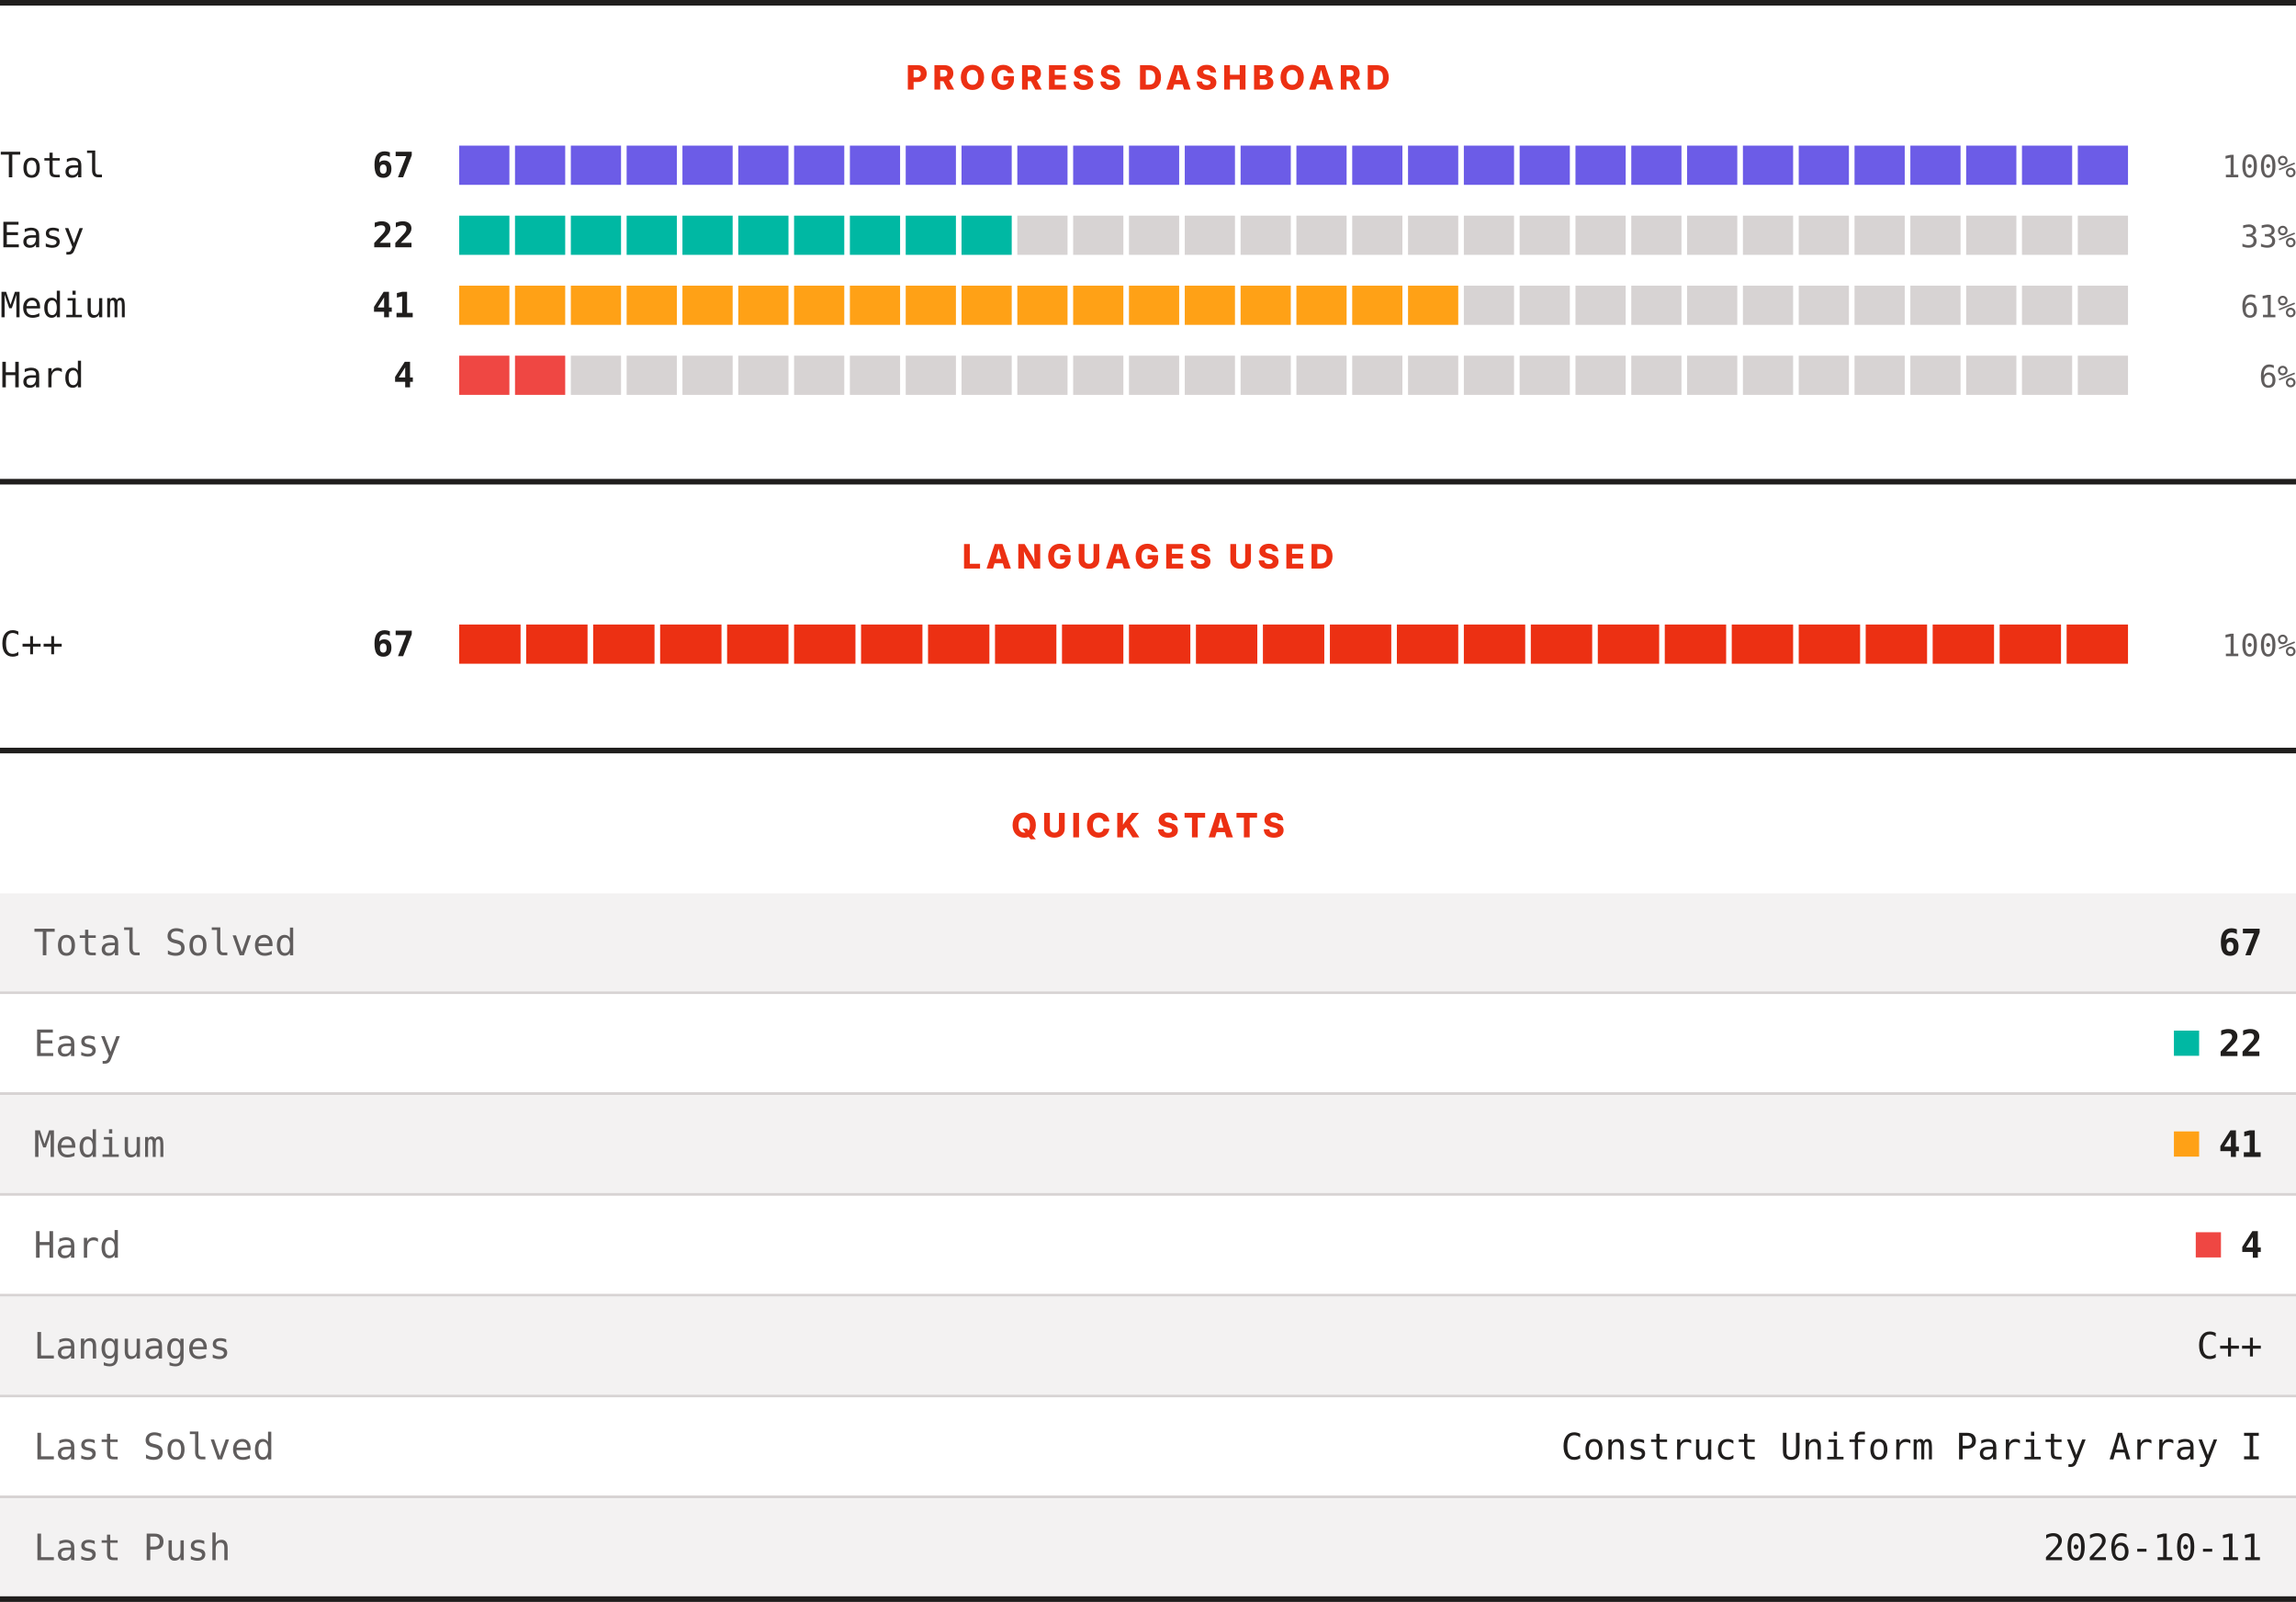
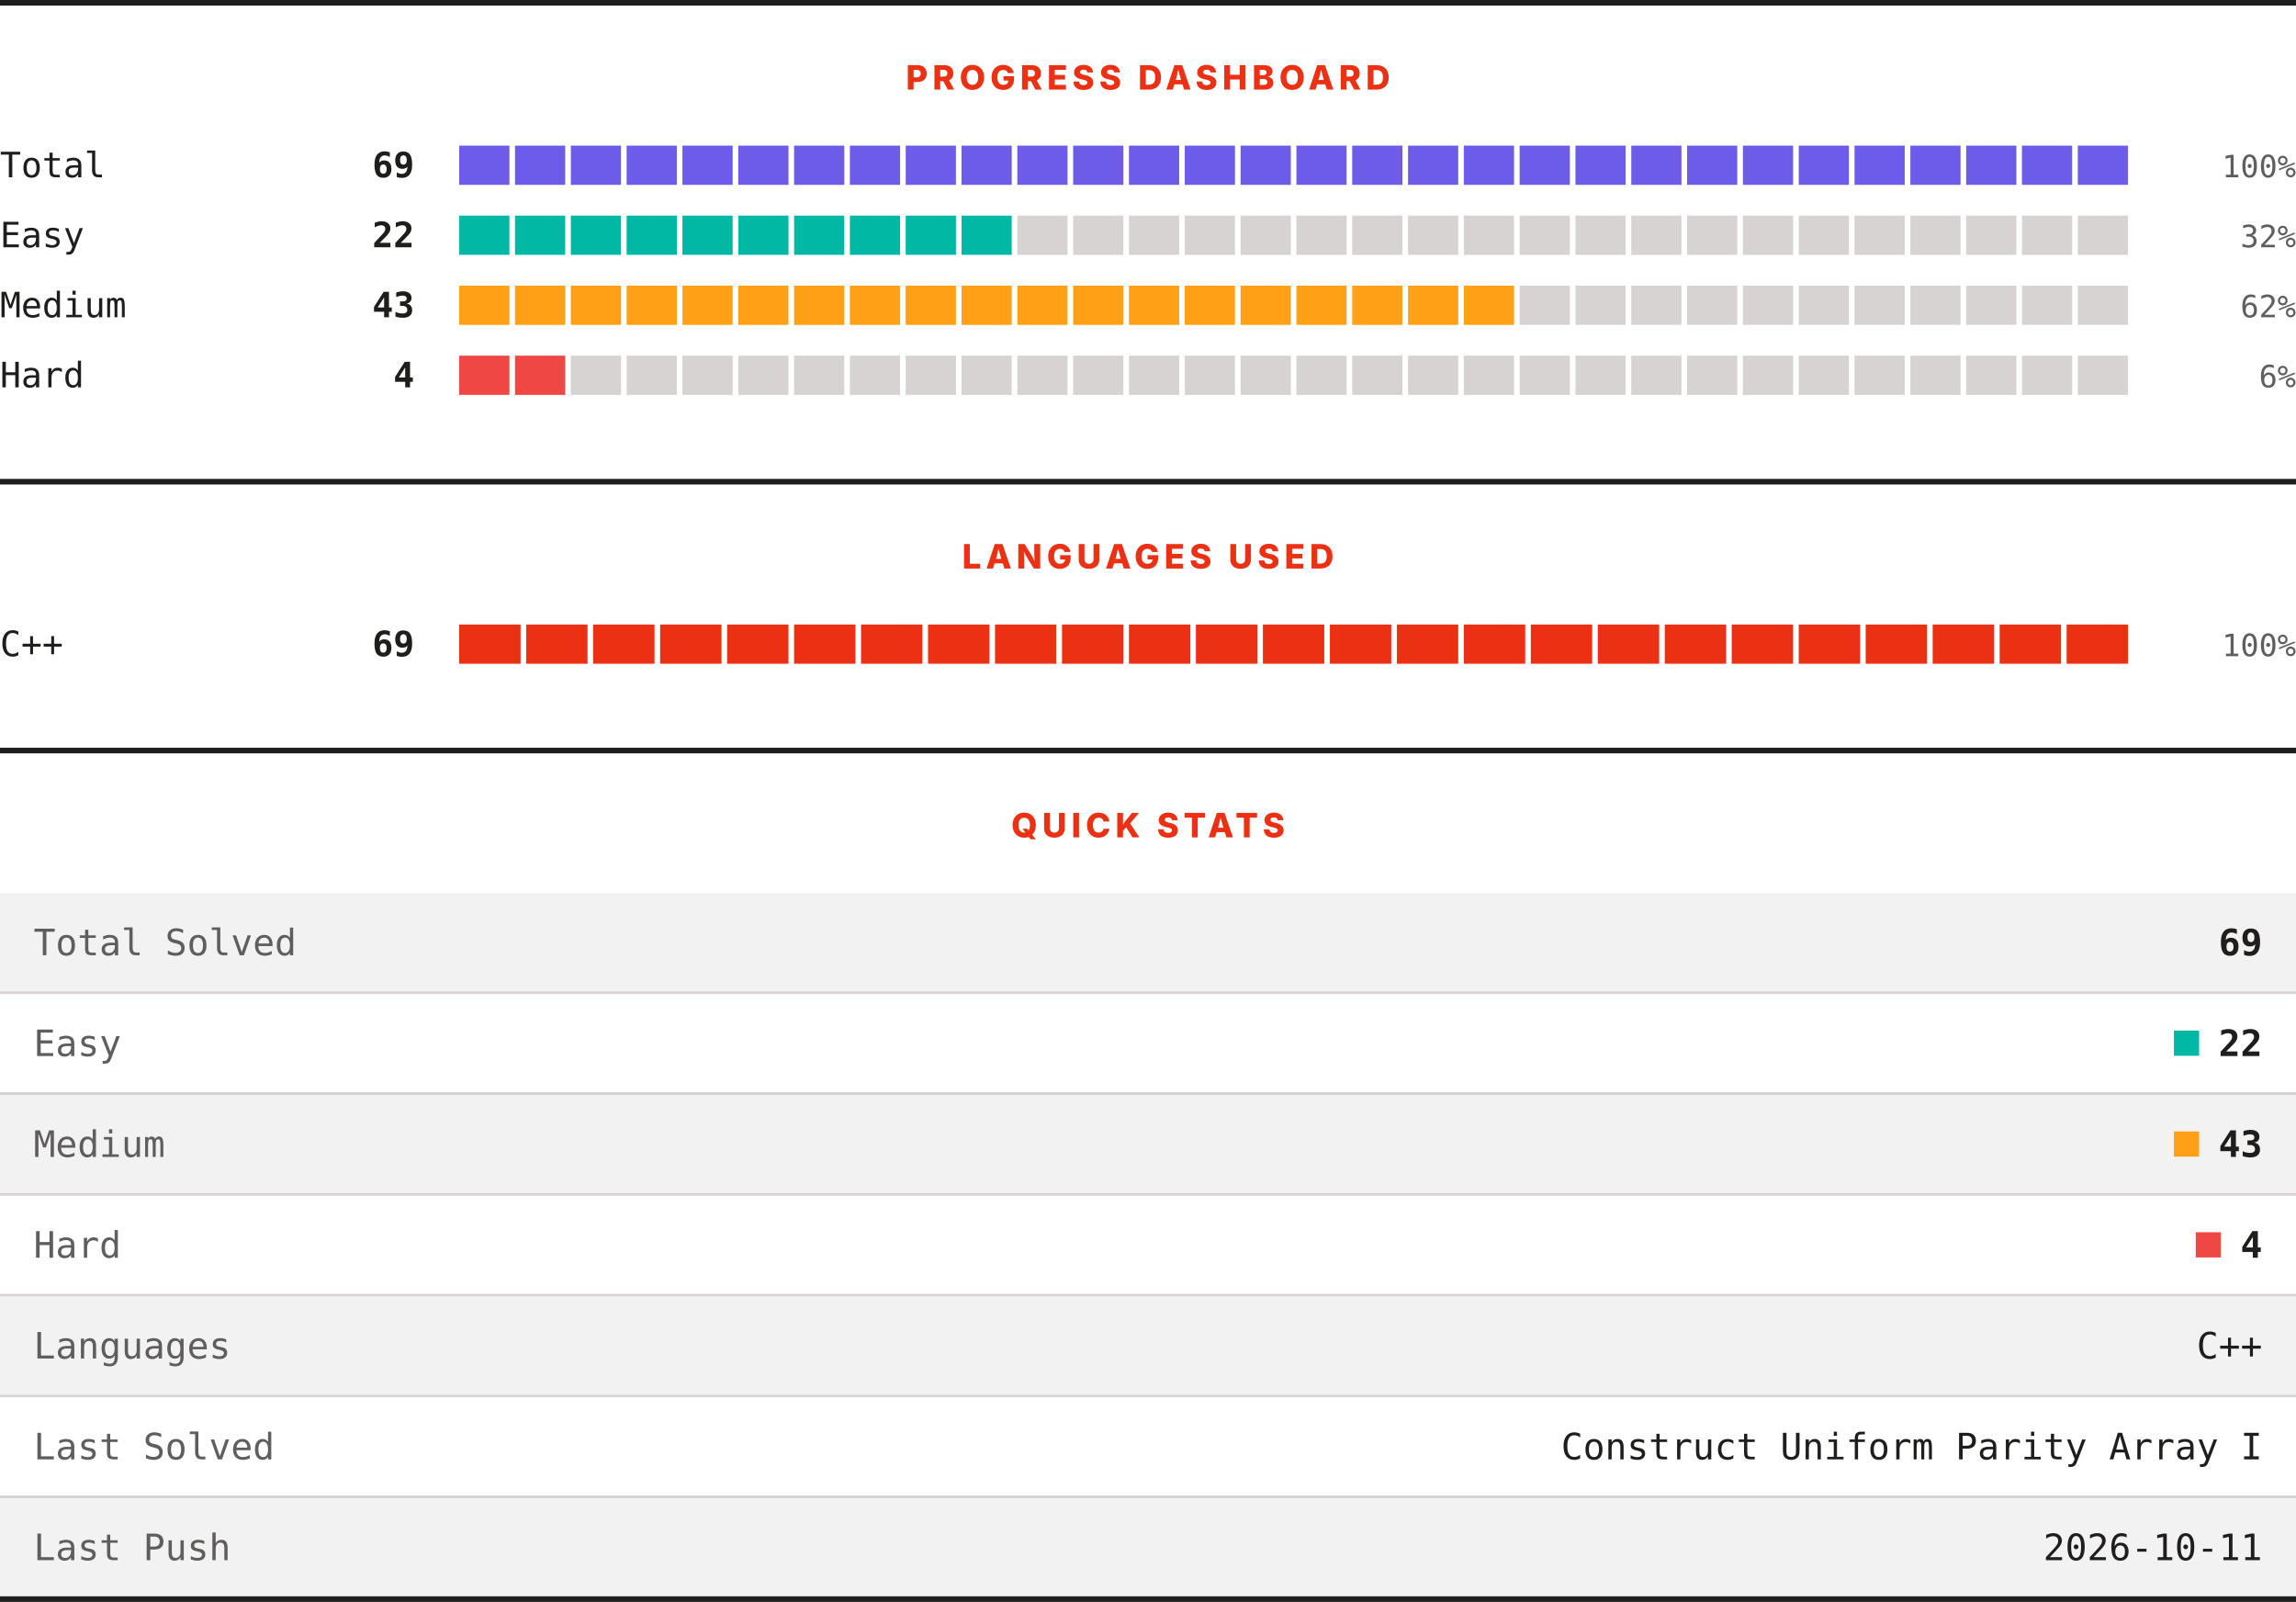
<svg xmlns="http://www.w3.org/2000/svg" width="820" height="572" viewBox="0 0 820 572" role="img" aria-label="LeetCode progress, languages and quick stats">
  <rect width="820" height="572" fill="#ffffff" />
  <rect x="0" y="0" width="820" height="2" fill="#201e1d" />
  <text x="410" y="32" text-anchor="middle" font-family="Archivo, system-ui, -apple-system, Segoe UI, sans-serif" font-size="12" font-weight="800" letter-spacing="1.68" fill="#ec3013">PROGRESS DASHBOARD</text>
  <text x="0" y="63.3" font-family="ui-monospace, SFMono-Regular, Menlo, Consolas, monospace" font-size="12.5" fill="#201e1d">Total</text>
-   <text x="148" y="63.3" text-anchor="end" font-family="ui-monospace, SFMono-Regular, Menlo, Consolas, monospace" font-size="12.5" font-weight="700" fill="#201e1d">67</text>
+   <text x="148" y="63.3" text-anchor="end" font-family="ui-monospace, SFMono-Regular, Menlo, Consolas, monospace" font-size="12.5" font-weight="700" fill="#201e1d">69</text>
  <rect x="164.00" y="52" width="17.93" height="14" fill="#6c5ce7" />
  <rect x="183.93" y="52" width="17.93" height="14" fill="#6c5ce7" />
  <rect x="203.87" y="52" width="17.93" height="14" fill="#6c5ce7" />
  <rect x="223.80" y="52" width="17.93" height="14" fill="#6c5ce7" />
  <rect x="243.73" y="52" width="17.93" height="14" fill="#6c5ce7" />
  <rect x="263.67" y="52" width="17.93" height="14" fill="#6c5ce7" />
  <rect x="283.60" y="52" width="17.93" height="14" fill="#6c5ce7" />
  <rect x="303.53" y="52" width="17.93" height="14" fill="#6c5ce7" />
  <rect x="323.47" y="52" width="17.93" height="14" fill="#6c5ce7" />
  <rect x="343.40" y="52" width="17.93" height="14" fill="#6c5ce7" />
  <rect x="363.33" y="52" width="17.93" height="14" fill="#6c5ce7" />
  <rect x="383.27" y="52" width="17.93" height="14" fill="#6c5ce7" />
  <rect x="403.20" y="52" width="17.93" height="14" fill="#6c5ce7" />
  <rect x="423.13" y="52" width="17.93" height="14" fill="#6c5ce7" />
  <rect x="443.07" y="52" width="17.93" height="14" fill="#6c5ce7" />
  <rect x="463.00" y="52" width="17.93" height="14" fill="#6c5ce7" />
  <rect x="482.93" y="52" width="17.93" height="14" fill="#6c5ce7" />
  <rect x="502.87" y="52" width="17.93" height="14" fill="#6c5ce7" />
  <rect x="522.80" y="52" width="17.93" height="14" fill="#6c5ce7" />
  <rect x="542.73" y="52" width="17.93" height="14" fill="#6c5ce7" />
  <rect x="562.67" y="52" width="17.93" height="14" fill="#6c5ce7" />
  <rect x="582.60" y="52" width="17.93" height="14" fill="#6c5ce7" />
  <rect x="602.53" y="52" width="17.93" height="14" fill="#6c5ce7" />
  <rect x="622.47" y="52" width="17.93" height="14" fill="#6c5ce7" />
  <rect x="642.40" y="52" width="17.93" height="14" fill="#6c5ce7" />
  <rect x="662.33" y="52" width="17.93" height="14" fill="#6c5ce7" />
  <rect x="682.27" y="52" width="17.93" height="14" fill="#6c5ce7" />
  <rect x="702.20" y="52" width="17.93" height="14" fill="#6c5ce7" />
  <rect x="722.13" y="52" width="17.93" height="14" fill="#6c5ce7" />
  <rect x="742.07" y="52" width="17.93" height="14" fill="#6c5ce7" />
  <text x="820" y="63.3" text-anchor="end" font-family="ui-monospace, SFMono-Regular, Menlo, Consolas, monospace" font-size="11" fill="#605d5d">100%</text>
  <text x="0" y="88.3" font-family="ui-monospace, SFMono-Regular, Menlo, Consolas, monospace" font-size="12.5" fill="#201e1d">Easy</text>
  <text x="148" y="88.3" text-anchor="end" font-family="ui-monospace, SFMono-Regular, Menlo, Consolas, monospace" font-size="12.5" font-weight="700" fill="#201e1d">22</text>
  <rect x="164.00" y="77" width="17.93" height="14" fill="#00b8a3" />
  <rect x="183.93" y="77" width="17.93" height="14" fill="#00b8a3" />
  <rect x="203.87" y="77" width="17.93" height="14" fill="#00b8a3" />
  <rect x="223.80" y="77" width="17.93" height="14" fill="#00b8a3" />
  <rect x="243.73" y="77" width="17.93" height="14" fill="#00b8a3" />
  <rect x="263.67" y="77" width="17.93" height="14" fill="#00b8a3" />
  <rect x="283.60" y="77" width="17.93" height="14" fill="#00b8a3" />
  <rect x="303.53" y="77" width="17.93" height="14" fill="#00b8a3" />
  <rect x="323.47" y="77" width="17.93" height="14" fill="#00b8a3" />
  <rect x="343.40" y="77" width="17.93" height="14" fill="#00b8a3" />
  <rect x="363.33" y="77" width="17.93" height="14" fill="#d7d3d3" />
  <rect x="383.27" y="77" width="17.93" height="14" fill="#d7d3d3" />
  <rect x="403.20" y="77" width="17.93" height="14" fill="#d7d3d3" />
  <rect x="423.13" y="77" width="17.93" height="14" fill="#d7d3d3" />
  <rect x="443.07" y="77" width="17.93" height="14" fill="#d7d3d3" />
  <rect x="463.00" y="77" width="17.93" height="14" fill="#d7d3d3" />
  <rect x="482.93" y="77" width="17.93" height="14" fill="#d7d3d3" />
  <rect x="502.87" y="77" width="17.93" height="14" fill="#d7d3d3" />
  <rect x="522.80" y="77" width="17.93" height="14" fill="#d7d3d3" />
  <rect x="542.73" y="77" width="17.93" height="14" fill="#d7d3d3" />
  <rect x="562.67" y="77" width="17.93" height="14" fill="#d7d3d3" />
  <rect x="582.60" y="77" width="17.93" height="14" fill="#d7d3d3" />
  <rect x="602.53" y="77" width="17.93" height="14" fill="#d7d3d3" />
  <rect x="622.47" y="77" width="17.93" height="14" fill="#d7d3d3" />
  <rect x="642.40" y="77" width="17.93" height="14" fill="#d7d3d3" />
  <rect x="662.33" y="77" width="17.93" height="14" fill="#d7d3d3" />
  <rect x="682.27" y="77" width="17.93" height="14" fill="#d7d3d3" />
  <rect x="702.20" y="77" width="17.93" height="14" fill="#d7d3d3" />
  <rect x="722.13" y="77" width="17.93" height="14" fill="#d7d3d3" />
  <rect x="742.07" y="77" width="17.93" height="14" fill="#d7d3d3" />
-   <text x="820" y="88.3" text-anchor="end" font-family="ui-monospace, SFMono-Regular, Menlo, Consolas, monospace" font-size="11" fill="#605d5d">33%</text>
+   <text x="820" y="88.3" text-anchor="end" font-family="ui-monospace, SFMono-Regular, Menlo, Consolas, monospace" font-size="11" fill="#605d5d">32%</text>
  <text x="0" y="113.3" font-family="ui-monospace, SFMono-Regular, Menlo, Consolas, monospace" font-size="12.5" fill="#201e1d">Medium</text>
-   <text x="148" y="113.3" text-anchor="end" font-family="ui-monospace, SFMono-Regular, Menlo, Consolas, monospace" font-size="12.5" font-weight="700" fill="#201e1d">41</text>
+   <text x="148" y="113.3" text-anchor="end" font-family="ui-monospace, SFMono-Regular, Menlo, Consolas, monospace" font-size="12.5" font-weight="700" fill="#201e1d">43</text>
  <rect x="164.00" y="102" width="17.93" height="14" fill="#ffa116" />
  <rect x="183.93" y="102" width="17.93" height="14" fill="#ffa116" />
  <rect x="203.87" y="102" width="17.93" height="14" fill="#ffa116" />
  <rect x="223.80" y="102" width="17.93" height="14" fill="#ffa116" />
  <rect x="243.73" y="102" width="17.93" height="14" fill="#ffa116" />
  <rect x="263.67" y="102" width="17.93" height="14" fill="#ffa116" />
  <rect x="283.60" y="102" width="17.93" height="14" fill="#ffa116" />
  <rect x="303.53" y="102" width="17.93" height="14" fill="#ffa116" />
  <rect x="323.47" y="102" width="17.93" height="14" fill="#ffa116" />
  <rect x="343.40" y="102" width="17.93" height="14" fill="#ffa116" />
  <rect x="363.33" y="102" width="17.93" height="14" fill="#ffa116" />
  <rect x="383.27" y="102" width="17.93" height="14" fill="#ffa116" />
  <rect x="403.20" y="102" width="17.93" height="14" fill="#ffa116" />
  <rect x="423.13" y="102" width="17.93" height="14" fill="#ffa116" />
  <rect x="443.07" y="102" width="17.93" height="14" fill="#ffa116" />
  <rect x="463.00" y="102" width="17.93" height="14" fill="#ffa116" />
  <rect x="482.93" y="102" width="17.93" height="14" fill="#ffa116" />
  <rect x="502.87" y="102" width="17.93" height="14" fill="#ffa116" />
-   <rect x="522.80" y="102" width="17.93" height="14" fill="#d7d3d3" />
+   <rect x="522.80" y="102" width="17.93" height="14" fill="#ffa116" />
  <rect x="542.73" y="102" width="17.93" height="14" fill="#d7d3d3" />
  <rect x="562.67" y="102" width="17.93" height="14" fill="#d7d3d3" />
  <rect x="582.60" y="102" width="17.93" height="14" fill="#d7d3d3" />
  <rect x="602.53" y="102" width="17.93" height="14" fill="#d7d3d3" />
  <rect x="622.47" y="102" width="17.93" height="14" fill="#d7d3d3" />
  <rect x="642.40" y="102" width="17.93" height="14" fill="#d7d3d3" />
  <rect x="662.33" y="102" width="17.93" height="14" fill="#d7d3d3" />
  <rect x="682.27" y="102" width="17.93" height="14" fill="#d7d3d3" />
  <rect x="702.20" y="102" width="17.93" height="14" fill="#d7d3d3" />
  <rect x="722.13" y="102" width="17.93" height="14" fill="#d7d3d3" />
  <rect x="742.07" y="102" width="17.93" height="14" fill="#d7d3d3" />
-   <text x="820" y="113.3" text-anchor="end" font-family="ui-monospace, SFMono-Regular, Menlo, Consolas, monospace" font-size="11" fill="#605d5d">61%</text>
+   <text x="820" y="113.3" text-anchor="end" font-family="ui-monospace, SFMono-Regular, Menlo, Consolas, monospace" font-size="11" fill="#605d5d">62%</text>
  <text x="0" y="138.3" font-family="ui-monospace, SFMono-Regular, Menlo, Consolas, monospace" font-size="12.5" fill="#201e1d">Hard</text>
  <text x="148" y="138.3" text-anchor="end" font-family="ui-monospace, SFMono-Regular, Menlo, Consolas, monospace" font-size="12.5" font-weight="700" fill="#201e1d">4</text>
  <rect x="164.00" y="127" width="17.93" height="14" fill="#ef4743" />
  <rect x="183.93" y="127" width="17.93" height="14" fill="#ef4743" />
  <rect x="203.87" y="127" width="17.93" height="14" fill="#d7d3d3" />
  <rect x="223.80" y="127" width="17.93" height="14" fill="#d7d3d3" />
  <rect x="243.73" y="127" width="17.93" height="14" fill="#d7d3d3" />
  <rect x="263.67" y="127" width="17.93" height="14" fill="#d7d3d3" />
  <rect x="283.60" y="127" width="17.93" height="14" fill="#d7d3d3" />
  <rect x="303.53" y="127" width="17.93" height="14" fill="#d7d3d3" />
  <rect x="323.47" y="127" width="17.93" height="14" fill="#d7d3d3" />
  <rect x="343.40" y="127" width="17.93" height="14" fill="#d7d3d3" />
  <rect x="363.33" y="127" width="17.93" height="14" fill="#d7d3d3" />
  <rect x="383.27" y="127" width="17.93" height="14" fill="#d7d3d3" />
  <rect x="403.20" y="127" width="17.93" height="14" fill="#d7d3d3" />
  <rect x="423.13" y="127" width="17.93" height="14" fill="#d7d3d3" />
  <rect x="443.07" y="127" width="17.93" height="14" fill="#d7d3d3" />
  <rect x="463.00" y="127" width="17.93" height="14" fill="#d7d3d3" />
  <rect x="482.93" y="127" width="17.93" height="14" fill="#d7d3d3" />
  <rect x="502.87" y="127" width="17.93" height="14" fill="#d7d3d3" />
  <rect x="522.80" y="127" width="17.93" height="14" fill="#d7d3d3" />
  <rect x="542.73" y="127" width="17.93" height="14" fill="#d7d3d3" />
  <rect x="562.67" y="127" width="17.93" height="14" fill="#d7d3d3" />
  <rect x="582.60" y="127" width="17.93" height="14" fill="#d7d3d3" />
  <rect x="602.53" y="127" width="17.93" height="14" fill="#d7d3d3" />
  <rect x="622.47" y="127" width="17.93" height="14" fill="#d7d3d3" />
  <rect x="642.40" y="127" width="17.93" height="14" fill="#d7d3d3" />
  <rect x="662.33" y="127" width="17.93" height="14" fill="#d7d3d3" />
  <rect x="682.27" y="127" width="17.93" height="14" fill="#d7d3d3" />
  <rect x="702.20" y="127" width="17.93" height="14" fill="#d7d3d3" />
  <rect x="722.13" y="127" width="17.93" height="14" fill="#d7d3d3" />
  <rect x="742.07" y="127" width="17.93" height="14" fill="#d7d3d3" />
  <text x="820" y="138.3" text-anchor="end" font-family="ui-monospace, SFMono-Regular, Menlo, Consolas, monospace" font-size="11" fill="#605d5d">6%</text>
  <rect x="0" y="171" width="820" height="2" fill="#201e1d" />
  <text x="410" y="203" text-anchor="middle" font-family="Archivo, system-ui, -apple-system, Segoe UI, sans-serif" font-size="12" font-weight="800" letter-spacing="1.68" fill="#ec3013">LANGUAGES USED</text>
  <text x="0" y="234.3" font-family="ui-monospace, SFMono-Regular, Menlo, Consolas, monospace" font-size="12.5" fill="#201e1d">C++</text>
-   <text x="148" y="234.3" text-anchor="end" font-family="ui-monospace, SFMono-Regular, Menlo, Consolas, monospace" font-size="12.5" font-weight="700" fill="#201e1d">67</text>
+   <text x="148" y="234.3" text-anchor="end" font-family="ui-monospace, SFMono-Regular, Menlo, Consolas, monospace" font-size="12.5" font-weight="700" fill="#201e1d">69</text>
  <rect x="164.00" y="223" width="21.92" height="14" fill="#ec3013" />
  <rect x="187.92" y="223" width="21.92" height="14" fill="#ec3013" />
  <rect x="211.84" y="223" width="21.92" height="14" fill="#ec3013" />
  <rect x="235.76" y="223" width="21.92" height="14" fill="#ec3013" />
  <rect x="259.68" y="223" width="21.92" height="14" fill="#ec3013" />
  <rect x="283.60" y="223" width="21.92" height="14" fill="#ec3013" />
  <rect x="307.52" y="223" width="21.92" height="14" fill="#ec3013" />
  <rect x="331.44" y="223" width="21.92" height="14" fill="#ec3013" />
  <rect x="355.36" y="223" width="21.92" height="14" fill="#ec3013" />
  <rect x="379.28" y="223" width="21.92" height="14" fill="#ec3013" />
  <rect x="403.20" y="223" width="21.92" height="14" fill="#ec3013" />
  <rect x="427.12" y="223" width="21.92" height="14" fill="#ec3013" />
  <rect x="451.04" y="223" width="21.92" height="14" fill="#ec3013" />
  <rect x="474.96" y="223" width="21.92" height="14" fill="#ec3013" />
  <rect x="498.88" y="223" width="21.92" height="14" fill="#ec3013" />
  <rect x="522.80" y="223" width="21.92" height="14" fill="#ec3013" />
  <rect x="546.72" y="223" width="21.92" height="14" fill="#ec3013" />
  <rect x="570.64" y="223" width="21.92" height="14" fill="#ec3013" />
  <rect x="594.56" y="223" width="21.92" height="14" fill="#ec3013" />
  <rect x="618.48" y="223" width="21.92" height="14" fill="#ec3013" />
  <rect x="642.40" y="223" width="21.92" height="14" fill="#ec3013" />
  <rect x="666.32" y="223" width="21.92" height="14" fill="#ec3013" />
  <rect x="690.24" y="223" width="21.92" height="14" fill="#ec3013" />
  <rect x="714.16" y="223" width="21.92" height="14" fill="#ec3013" />
  <rect x="738.08" y="223" width="21.92" height="14" fill="#ec3013" />
  <text x="820" y="234.3" text-anchor="end" font-family="ui-monospace, SFMono-Regular, Menlo, Consolas, monospace" font-size="11" fill="#605d5d">100%</text>
  <rect x="0" y="267" width="820" height="2" fill="#201e1d" />
  <text x="410" y="299" text-anchor="middle" font-family="Archivo, system-ui, -apple-system, Segoe UI, sans-serif" font-size="12" font-weight="800" letter-spacing="1.68" fill="#ec3013">QUICK STATS</text>
  <rect x="0" y="319" width="820" height="35" fill="#f3f2f2" />
  <text x="12" y="341.1" font-family="ui-monospace, SFMono-Regular, Menlo, Consolas, monospace" font-size="13" fill="#605d5d">Total Solved</text>
-   <text x="808" y="341.1" text-anchor="end" font-family="ui-monospace, SFMono-Regular, Menlo, Consolas, monospace" font-size="13" font-weight="700" fill="#201e1d">67</text>
+   <text x="808" y="341.1" text-anchor="end" font-family="ui-monospace, SFMono-Regular, Menlo, Consolas, monospace" font-size="13" font-weight="700" fill="#201e1d">69</text>
  <rect x="0" y="354" width="820" height="1" fill="#d7d3d3" />
  <rect x="0" y="355" width="820" height="35" fill="#ffffff" />
  <text x="12" y="377.1" font-family="ui-monospace, SFMono-Regular, Menlo, Consolas, monospace" font-size="13" fill="#605d5d">Easy</text>
  <rect x="776.4" y="368" width="9" height="9" fill="#00b8a3" />
  <text x="808" y="377.1" text-anchor="end" font-family="ui-monospace, SFMono-Regular, Menlo, Consolas, monospace" font-size="13" font-weight="700" fill="#201e1d">22</text>
  <rect x="0" y="390" width="820" height="1" fill="#d7d3d3" />
  <rect x="0" y="391" width="820" height="35" fill="#f3f2f2" />
  <text x="12" y="413.1" font-family="ui-monospace, SFMono-Regular, Menlo, Consolas, monospace" font-size="13" fill="#605d5d">Medium</text>
  <rect x="776.4" y="404" width="9" height="9" fill="#ffa116" />
-   <text x="808" y="413.1" text-anchor="end" font-family="ui-monospace, SFMono-Regular, Menlo, Consolas, monospace" font-size="13" font-weight="700" fill="#201e1d">41</text>
+   <text x="808" y="413.1" text-anchor="end" font-family="ui-monospace, SFMono-Regular, Menlo, Consolas, monospace" font-size="13" font-weight="700" fill="#201e1d">43</text>
  <rect x="0" y="426" width="820" height="1" fill="#d7d3d3" />
  <rect x="0" y="427" width="820" height="35" fill="#ffffff" />
  <text x="12" y="449.1" font-family="ui-monospace, SFMono-Regular, Menlo, Consolas, monospace" font-size="13" fill="#605d5d">Hard</text>
  <rect x="784.2" y="440" width="9" height="9" fill="#ef4743" />
  <text x="808" y="449.1" text-anchor="end" font-family="ui-monospace, SFMono-Regular, Menlo, Consolas, monospace" font-size="13" font-weight="700" fill="#201e1d">4</text>
  <rect x="0" y="462" width="820" height="1" fill="#d7d3d3" />
  <rect x="0" y="463" width="820" height="35" fill="#f3f2f2" />
  <text x="12" y="485.1" font-family="ui-monospace, SFMono-Regular, Menlo, Consolas, monospace" font-size="13" fill="#605d5d">Languages</text>
  <text x="808" y="485.1" text-anchor="end" font-family="ui-monospace, SFMono-Regular, Menlo, Consolas, monospace" font-size="13" fill="#201e1d">C++</text>
  <rect x="0" y="498" width="820" height="1" fill="#d7d3d3" />
  <rect x="0" y="499" width="820" height="35" fill="#ffffff" />
  <text x="12" y="521.1" font-family="ui-monospace, SFMono-Regular, Menlo, Consolas, monospace" font-size="13" fill="#605d5d">Last Solved</text>
  <text x="808" y="521.1" text-anchor="end" font-family="ui-monospace, SFMono-Regular, Menlo, Consolas, monospace" font-size="13" fill="#201e1d">Construct Uniform Parity Array I</text>
  <rect x="0" y="534" width="820" height="1" fill="#d7d3d3" />
  <rect x="0" y="535" width="820" height="35" fill="#f3f2f2" />
  <text x="12" y="557.1" font-family="ui-monospace, SFMono-Regular, Menlo, Consolas, monospace" font-size="13" fill="#605d5d">Last Push</text>
  <text x="808" y="557.1" text-anchor="end" font-family="ui-monospace, SFMono-Regular, Menlo, Consolas, monospace" font-size="13" fill="#201e1d">2026-10-11</text>
  <rect x="0" y="570" width="820" height="2" fill="#201e1d" />
</svg>
